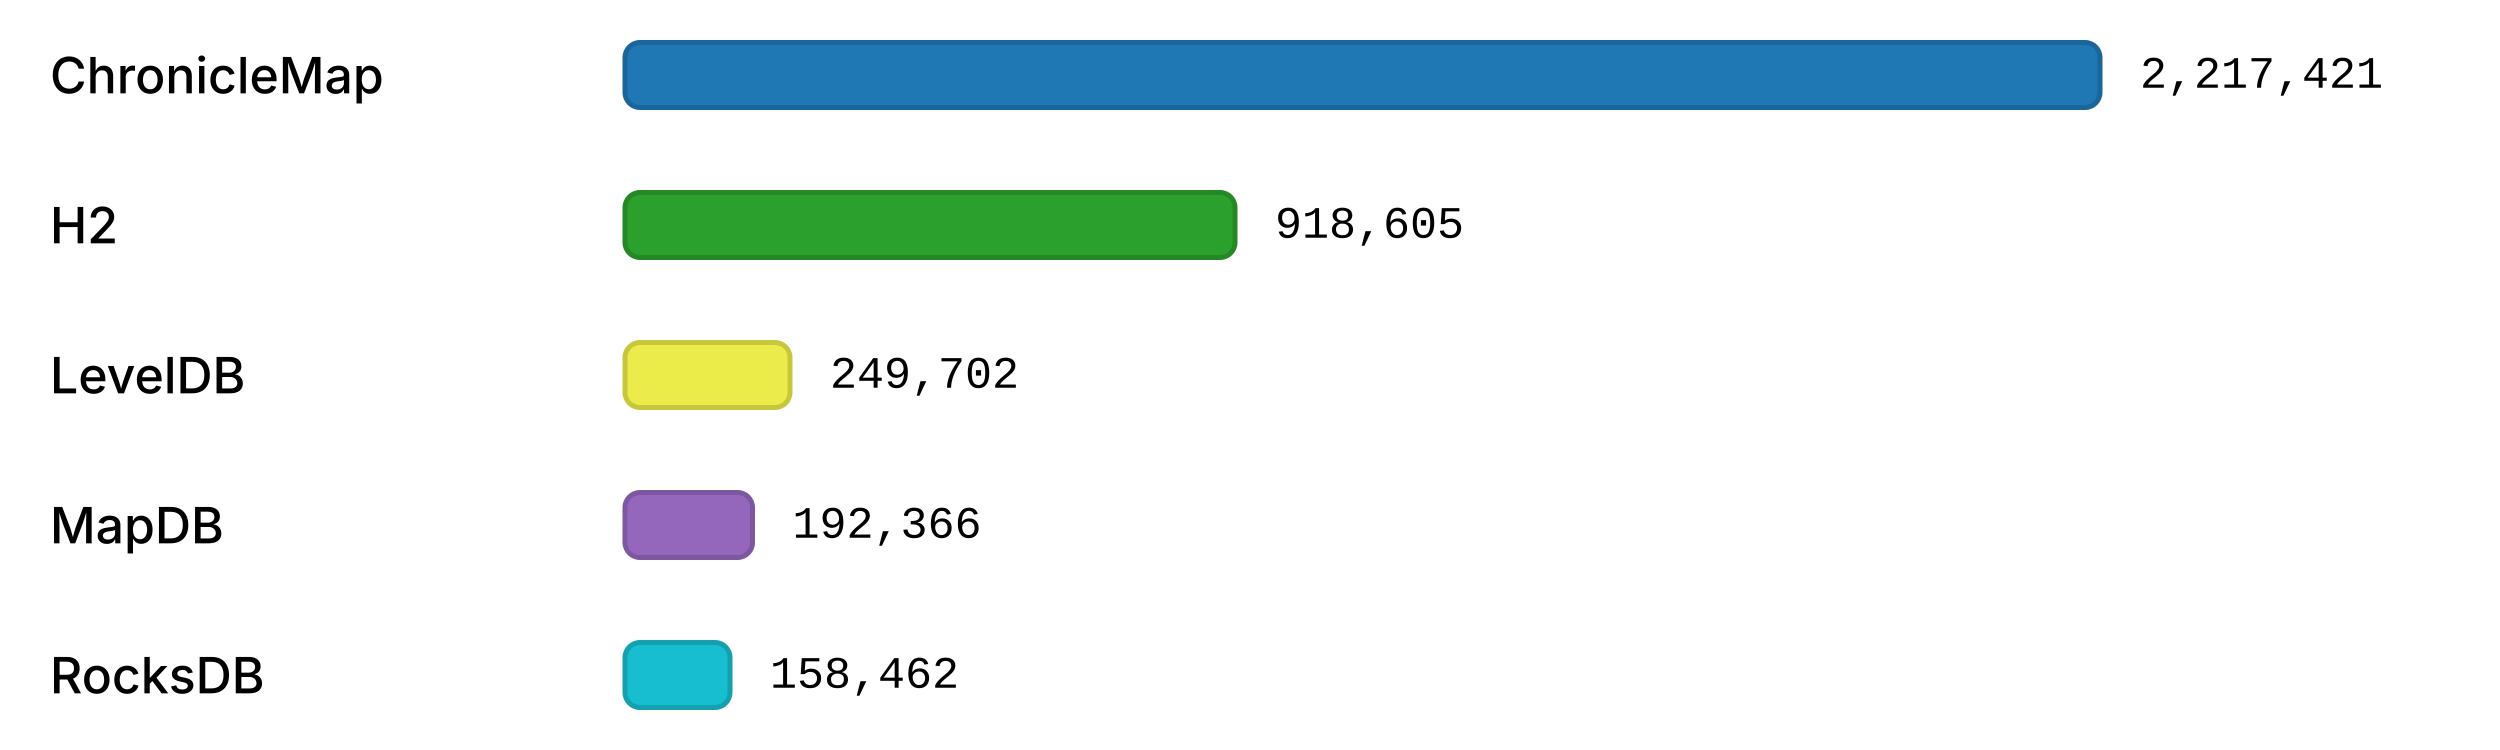
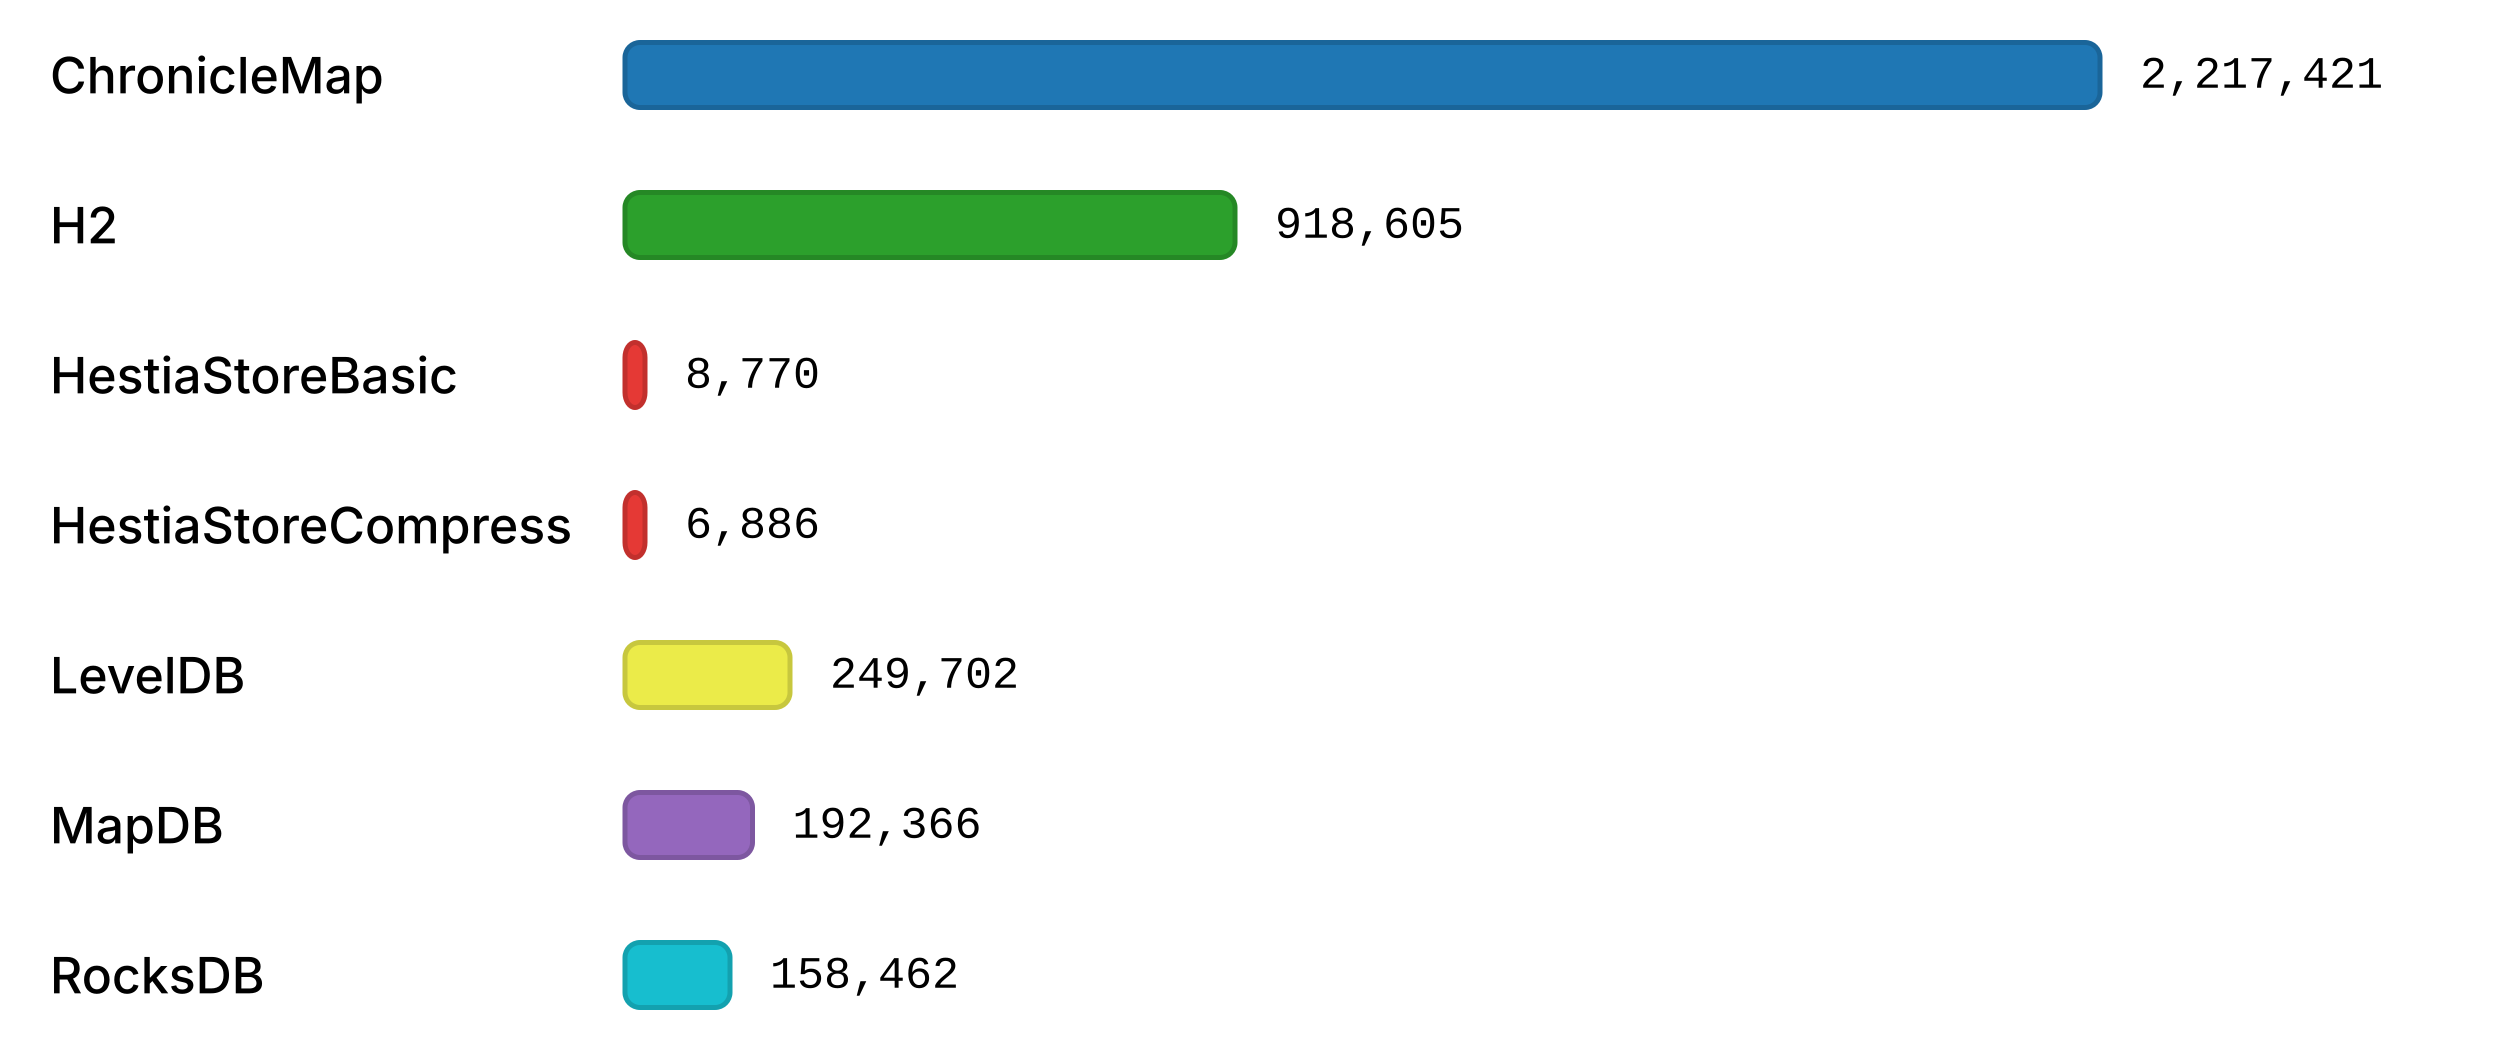
- <svg xmlns="http://www.w3.org/2000/svg" width="1000" height="300" viewBox="0 0 1000 300">
+ <svg xmlns="http://www.w3.org/2000/svg" width="1000" height="420" viewBox="0 0 1000 420">
  <style>
        text { fill: currentColor; dominant-baseline: middle; }
        .label { font: 500 20px "Inter", "Helvetica Neue", Arial, sans-serif; }
        .value { font: 18px "IBM Plex Mono", "Courier New", monospace; }
    </style>
  <rect x="0" y="10" width="1000" height="40" fill="rgba(255,255,255,0.15)" />
  <text class="label" x="20" y="30">ChronicleMap</text>
  <rect x="250" y="17" width="590" height="26" rx="6" ry="6" fill="#1F77B4" stroke="#1A6599" stroke-width="2" />
  <text class="value" x="856" y="30">2,217,421</text>
  <rect x="0" y="70" width="1000" height="40" fill="rgba(255,255,255,0.15)" />
  <text class="label" x="20" y="90">H2</text>
  <rect x="250" y="77" width="244" height="26" rx="6" ry="6" fill="#2CA02C" stroke="#258825" stroke-width="2" />
  <text class="value" x="510" y="90">918,605</text>
  <rect x="0" y="130" width="1000" height="40" fill="rgba(255,255,255,0.15)" />
-   <text class="label" x="20" y="150">LevelDB</text>
-   <rect x="250" y="137" width="66" height="26" rx="6" ry="6" fill="#ebeb49" stroke="#C7C73E" stroke-width="2" />
-   <text class="value" x="332" y="150">249,702</text>
+   <text class="label" x="20" y="150">HestiaStoreBasic</text>
+   <rect x="250" y="137" width="8" height="26" rx="6" ry="6" fill="#E53935" stroke="#C2302D" stroke-width="2" />
+   <text class="value" x="274" y="150">8,770</text>
  <rect x="0" y="190" width="1000" height="40" fill="rgba(255,255,255,0.15)" />
-   <text class="label" x="20" y="210">MapDB</text>
-   <rect x="250" y="197" width="51" height="26" rx="6" ry="6" fill="#9467BD" stroke="#7D57A0" stroke-width="2" />
-   <text class="value" x="317" y="210">192,366</text>
+   <text class="label" x="20" y="210">HestiaStoreCompress</text>
+   <rect x="250" y="197" width="8" height="26" rx="6" ry="6" fill="#E53935" stroke="#C2302D" stroke-width="2" />
+   <text class="value" x="274" y="210">6,886</text>
  <rect x="0" y="250" width="1000" height="40" fill="rgba(255,255,255,0.15)" />
-   <text class="label" x="20" y="270">RocksDB</text>
-   <rect x="250" y="257" width="42" height="26" rx="6" ry="6" fill="#17BECF" stroke="#13A1AF" stroke-width="2" />
-   <text class="value" x="308" y="270">158,462</text>
+   <text class="label" x="20" y="270">LevelDB</text>
+   <rect x="250" y="257" width="66" height="26" rx="6" ry="6" fill="#ebeb49" stroke="#C7C73E" stroke-width="2" />
+   <text class="value" x="332" y="270">249,702</text>
+   <rect x="0" y="310" width="1000" height="40" fill="rgba(255,255,255,0.15)" />
+   <text class="label" x="20" y="330">MapDB</text>
+   <rect x="250" y="317" width="51" height="26" rx="6" ry="6" fill="#9467BD" stroke="#7D57A0" stroke-width="2" />
+   <text class="value" x="317" y="330">192,366</text>
+   <rect x="0" y="370" width="1000" height="40" fill="rgba(255,255,255,0.15)" />
+   <text class="label" x="20" y="390">RocksDB</text>
+   <rect x="250" y="377" width="42" height="26" rx="6" ry="6" fill="#17BECF" stroke="#13A1AF" stroke-width="2" />
+   <text class="value" x="308" y="390">158,462</text>
</svg>
